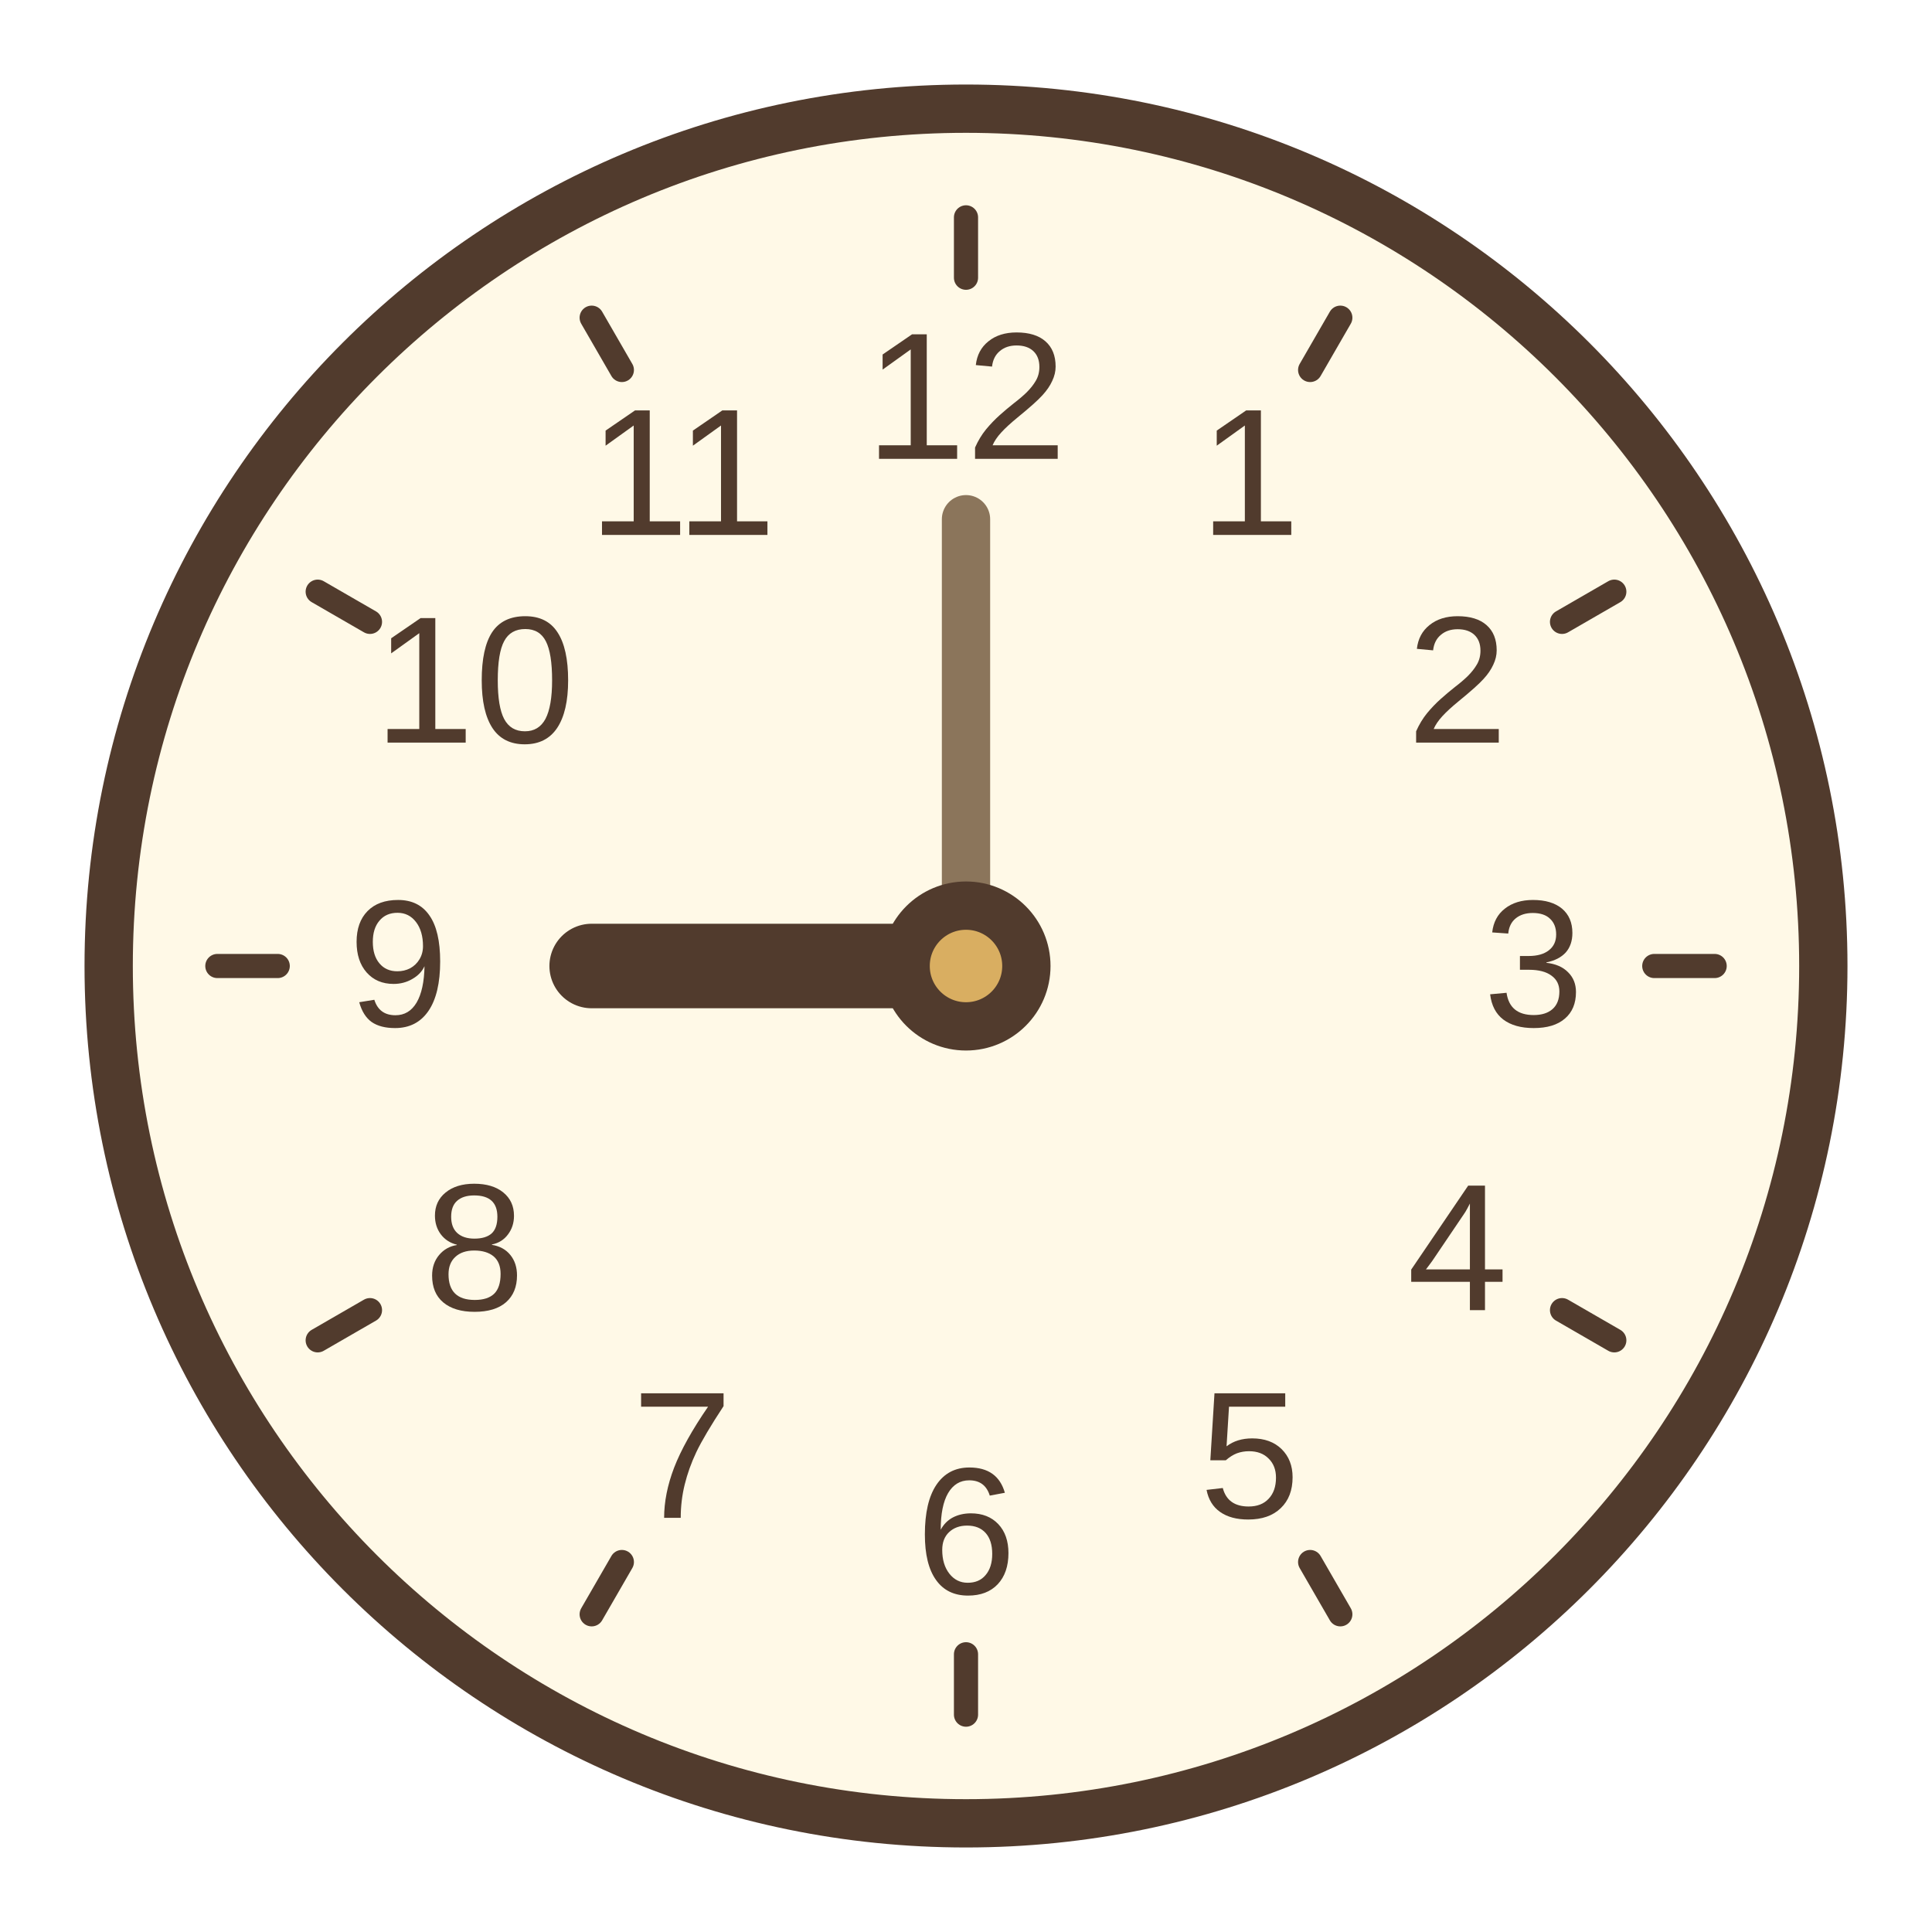
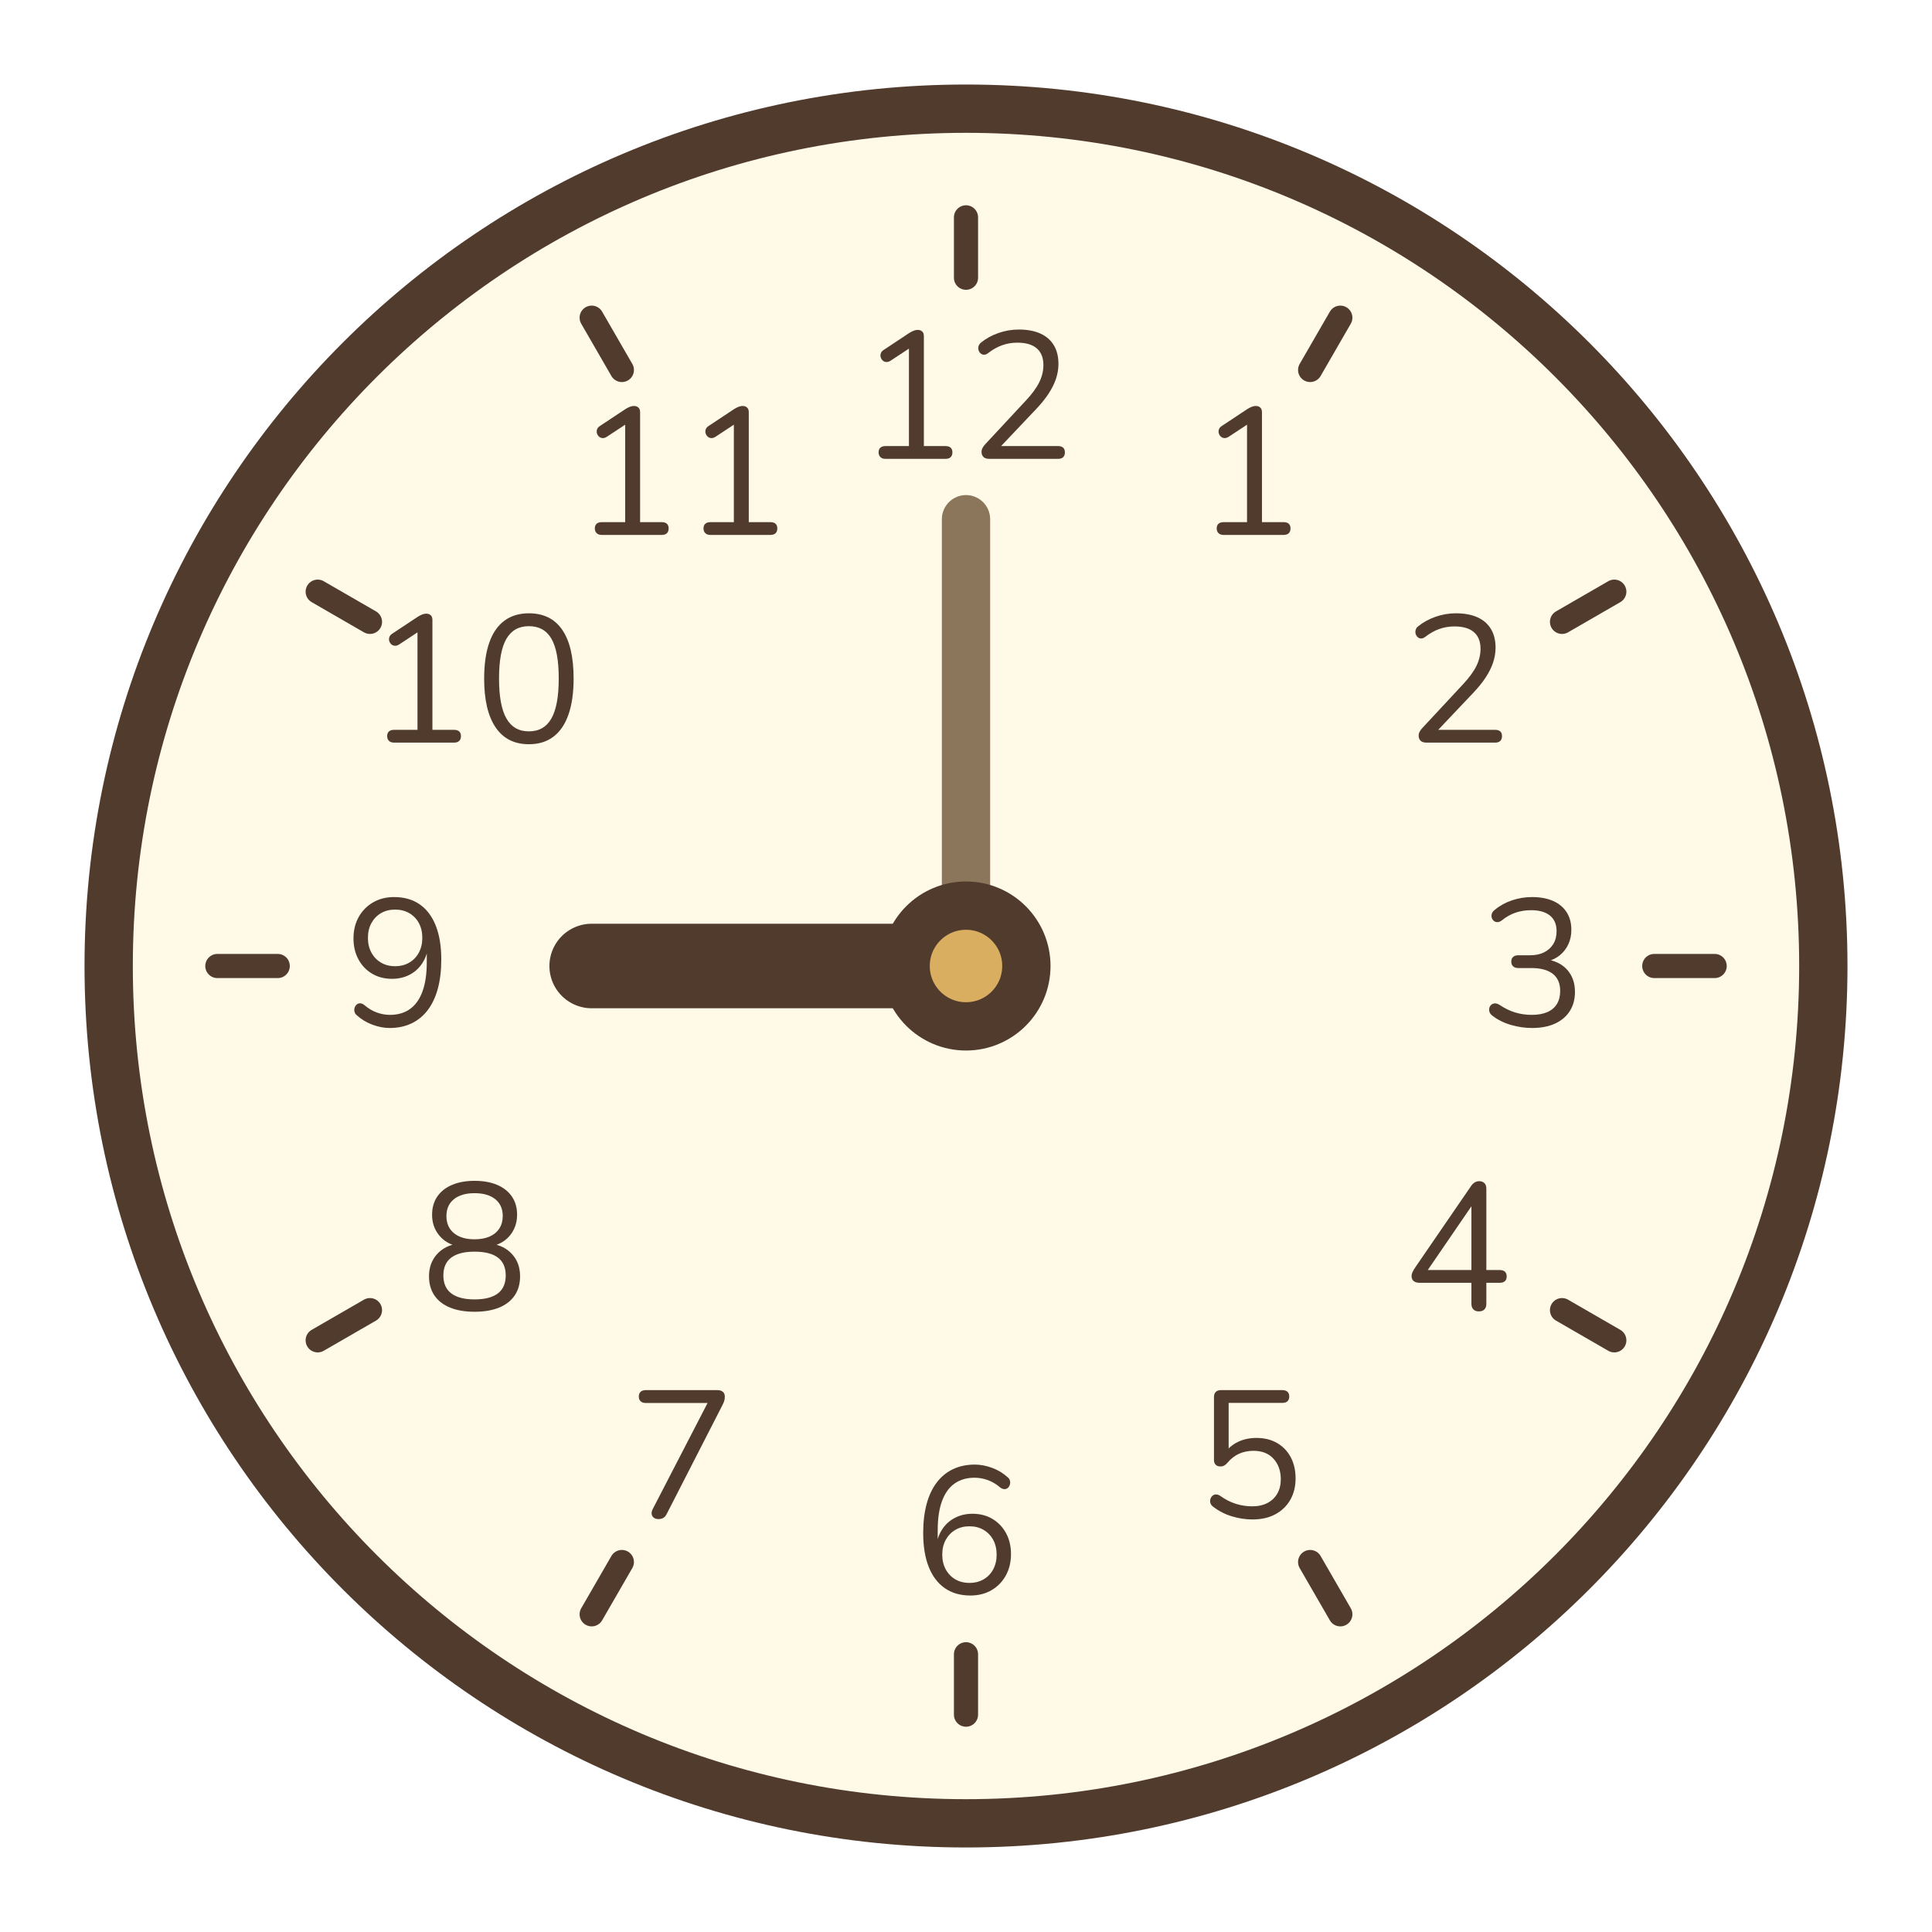
<svg xmlns="http://www.w3.org/2000/svg" viewBox="0 0 160 160">
  <g stroke="#513b2d" stroke-width="4" stroke-linecap="round" stroke-linejoin="round">
    <circle cx="80" cy="80" r="71" fill="#fff9e7" />
    <path d="M80.00 23.00L80.00 18.00" stroke-width="2" />
    <path d="M108.50 30.64L111.00 26.31" stroke-width="2" />
    <path d="M129.36 51.50L133.69 49.00" stroke-width="2" />
    <path d="M137.00 80.00L142.00 80.00" stroke-width="2" />
    <path d="M129.36 108.50L133.69 111.00" stroke-width="2" />
    <path d="M108.50 129.36L111.00 133.69" stroke-width="2" />
    <path d="M80.00 137.00L80.00 142.00" stroke-width="2" />
    <path d="M51.50 129.36L49.00 133.69" stroke-width="2" />
    <path d="M30.64 108.50L26.31 111.00" stroke-width="2" />
    <path d="M23.00 80.00L18.00 80.00" stroke-width="2" />
    <path d="M30.64 51.50L26.31 49.00" stroke-width="2" />
    <path d="M51.50 30.64L49.00 26.31" stroke-width="2" />
-     <text x="103.50" y="44.30" text-anchor="middle" font-family="Arial,sans-serif" font-size="15" stroke="none" fill="#513b2d">1</text>
-     <text x="120.70" y="61.50" text-anchor="middle" font-family="Arial,sans-serif" font-size="15" stroke="none" fill="#513b2d">2</text>
-     <text x="127.00" y="85.00" text-anchor="middle" font-family="Arial,sans-serif" font-size="15" stroke="none" fill="#513b2d">3</text>
-     <text x="120.70" y="108.50" text-anchor="middle" font-family="Arial,sans-serif" font-size="15" stroke="none" fill="#513b2d">4</text>
-     <text x="103.50" y="125.70" text-anchor="middle" font-family="Arial,sans-serif" font-size="15" stroke="none" fill="#513b2d">5</text>
-     <text x="80.00" y="132.00" text-anchor="middle" font-family="Arial,sans-serif" font-size="15" stroke="none" fill="#513b2d">6</text>
-     <text x="56.50" y="125.70" text-anchor="middle" font-family="Arial,sans-serif" font-size="15" stroke="none" fill="#513b2d">7</text>
-     <text x="39.30" y="108.50" text-anchor="middle" font-family="Arial,sans-serif" font-size="15" stroke="none" fill="#513b2d">8</text>
-     <text x="33.00" y="85.00" text-anchor="middle" font-family="Arial,sans-serif" font-size="15" stroke="none" fill="#513b2d">9</text>
-     <text x="39.30" y="61.50" text-anchor="middle" font-family="Arial,sans-serif" font-size="15" stroke="none" fill="#513b2d">10</text>
-     <text x="56.50" y="44.30" text-anchor="middle" font-family="Arial,sans-serif" font-size="15" stroke="none" fill="#513b2d">11</text>
-     <text x="80.00" y="38.00" text-anchor="middle" font-family="Arial,sans-serif" font-size="15" stroke="none" fill="#513b2d">12</text>
+     <g stroke="none" fill="#513b2d" data-label="1" aria-label="1">
+       <path d="M154.94 0Q137.422 0 127.428 9.729Q117.435 19.457 117.435 35.975Q117.435 52.962 127.428 61.721Q137.422 70.48 154.94 70.48H284.965V637.292H328.41L183 541.4Q170.362 533.58 158.898 534.755Q147.435 535.93 139.646 543.454Q131.857 550.977 128.917 561.676Q125.977 572.374 130.092 583.573Q134.206 594.771 147.374 602.59L285.374 694.073Q298.482 702.362 310.265 707.151Q322.048 711.94 333.746 711.94Q347.854 711.94 357.613 703.621Q367.372 695.302 367.372 677.254V70.48H487.397Q505.445 70.48 515.173 61.721Q524.902 52.962 524.902 35.975Q524.902 18.457 515.173 9.229Q505.445 0 487.397 0Z" transform="translate(99 44.3) scale(0.015 -0.015)" data-font="Nunito 400" />
+     </g>
+     <g stroke="none" fill="#513b2d" data-label="2" aria-label="2">
+       <path d="M128.759 0Q106.832 0 96.308 10.524Q85.784 21.048 85.784 38.975Q85.784 49.613 91.338 60.312Q96.892 71.01 107 81.588L330.797 322.095Q382.098 376.987 404.749 423.379Q427.4 469.771 427.4 517.724Q427.4 578.327 390.863 609.893Q354.327 641.46 283.724 641.46Q239.121 641.46 199.289 627.188Q159.457 612.917 121.807 583.555Q109.108 574.206 98.379 574.881Q87.651 575.555 79.862 582.844Q72.073 590.133 69.133 600.832Q66.193 611.53 69.573 622.994Q72.952 634.457 84.59 643.276Q124.41 675.457 178.97 694.698Q233.53 713.94 291.241 713.94Q361.94 713.94 410.759 691.735Q459.578 669.53 484.987 627.121Q510.397 584.711 510.397 524.362Q510.397 482.362 496.632 441.567Q482.867 400.771 455.367 358.976Q427.867 317.181 384.397 271.711L170.95 46.553V70.48H508.422Q526.94 70.48 536.433 61.721Q545.927 52.962 545.927 35.975Q545.927 18.457 536.433 9.229Q526.94 0 508.422 0Z" transform="translate(116.2 61.5) scale(0.015 -0.015)" data-font="Nunito 400" />
+     </g>
+     <g stroke="none" fill="#513b2d" data-label="3" aria-label="3">
+       <path d="M291.832 -8.94Q233.59 -8.94 175.325 7.976Q117.06 24.892 74.06 58.193Q61.482 66.952 57.398 78.651Q53.314 90.349 55.754 100.813Q58.193 111.276 65.982 118.565Q73.771 125.854 85.44 126.794Q97.108 127.734 111.216 119.384Q154.867 89.962 198.698 76.751Q242.53 63.54 289.952 63.54Q340.844 63.54 375.881 78.721Q410.917 93.902 429.068 123.469Q447.219 153.035 447.219 195.518Q447.219 258.241 406.297 290.163Q365.374 322.085 287.06 322.085H215.638Q197.181 322.085 187.187 331.579Q177.193 341.073 177.193 357.59Q177.193 374.108 187.187 383.337Q197.181 392.565 215.638 392.565H280.362Q325.784 392.565 358.351 408.776Q390.917 424.987 409.098 454.614Q427.279 484.241 427.279 525.724Q427.279 581.797 390.947 611.628Q354.616 641.46 286.543 641.46Q241.59 641.46 201.668 628.188Q161.746 614.917 123.276 583.965Q111.108 575.085 99.644 575.495Q88.181 575.905 80.362 582.663Q72.543 589.422 69.338 600.151Q66.133 610.879 70.013 622.608Q73.892 634.337 86.53 643.686Q126.879 677.518 180.735 695.729Q234.59 713.94 291.711 713.94Q359.94 713.94 408.494 692.235Q457.048 670.53 482.957 630.09Q508.867 589.651 508.867 532.771Q508.867 489.711 492.602 454.151Q476.337 418.59 446.541 393.795Q416.746 369 375.216 358.47V369.41Q448.276 356.879 488.541 309.379Q528.807 261.879 528.807 190.349Q528.807 129.41 500.192 84.47Q471.578 39.53 418.554 15.295Q365.53 -8.94 291.832 -8.94Z" transform="translate(122.5 85) scale(0.015 -0.015)" data-font="Nunito 400" />
+     </g>
+     <g stroke="none" fill="#513b2d" data-label="4" aria-label="4">
+       <path d="M418.302 -6.94Q398.905 -6.94 388.001 3.994Q377.098 14.927 377.098 34.794V150.965H90.337Q70.47 150.965 58.597 160.254Q46.724 169.543 46.724 188Q46.724 198.698 52.043 210.276Q57.362 221.854 69.819 240.131L374.568 684.314Q383.797 697.892 394.965 704.916Q406.133 711.94 420.711 711.94Q437.168 711.94 448.337 701.741Q459.505 691.543 459.505 670.206V221.445H532.892Q552.349 221.445 562.078 212.451Q571.807 203.457 571.807 186.47Q571.807 168.952 562.078 159.959Q552.349 150.965 532.892 150.965H459.505V34.794Q459.505 14.927 448.867 3.994Q438.229 -6.94 418.302 -6.94ZM377.098 221.445V608.726H401.327L120.794 199.108V221.445Z" transform="translate(116.2 108.5) scale(0.015 -0.015)" data-font="Nunito 400" />
+     </g>
+     <g stroke="none" fill="#513b2d" data-label="5" aria-label="5">
+       <path d="M315.013 -8.94Q257.771 -8.94 201.181 8.241Q144.59 25.422 98.59 60.784Q87.013 69.073 83.163 80.271Q79.314 91.47 82.284 102.403Q85.254 113.337 93.043 120.861Q100.832 128.384 112.295 129.059Q123.759 129.734 136.867 121.384Q177.578 91.902 221.675 77.721Q265.771 63.54 314.073 63.54Q362.965 63.54 398.266 82.251Q433.568 100.962 452.484 134.589Q471.4 168.216 471.4 212.698Q471.4 281.952 431.303 325.995Q391.206 370.038 321.073 370.038Q277.94 370.038 241.843 354.236Q205.746 338.435 175.686 302.892Q169.337 294.892 159.843 289.247Q150.349 283.603 138.06 283.603Q121.013 283.603 111.724 293.157Q102.435 302.711 102.435 318.819V667.025Q102.435 685.543 112.428 695.271Q122.422 705 140.41 705H480.013Q498.53 705 508.259 696.006Q517.987 687.013 517.987 670.025Q517.987 652.977 508.259 643.749Q498.53 634.52 480.013 634.52H183.432V354.324H160.505Q187.035 395.686 233.216 418.397Q279.397 441.108 336.229 441.108Q402.698 441.108 451.138 412.873Q499.578 384.638 526.283 334.403Q552.987 284.168 552.987 217.168Q552.987 150.819 524.108 99.91Q495.229 49 441.97 20.03Q388.711 -8.94 315.013 -8.94Z" transform="translate(99 125.7) scale(0.015 -0.015)" data-font="Nunito 400" />
+     </g>
+     <g stroke="none" fill="#513b2d" data-label="6" aria-label="6">
+       <path d="M324.41 -8.94Q241.121 -8.94 182.802 31.765Q124.482 72.47 94.073 149.41Q63.663 226.349 63.663 335.229Q63.663 426.819 82.838 497.114Q102.013 567.41 138.892 615.675Q175.771 663.94 228.825 688.94Q281.879 713.94 348.638 713.94Q394.759 713.94 443.44 696.198Q492.121 678.457 529.47 644.565Q539.638 636.686 542.518 625.457Q545.397 614.229 542.427 603.765Q539.457 593.302 531.873 586.043Q524.289 578.784 513.325 578.405Q502.362 578.025 489.724 586.905Q455.724 615.917 419.627 628.688Q383.53 641.46 347.168 641.46Q282.276 641.46 236.71 609.158Q191.143 576.857 167.462 512.254Q143.781 447.651 143.781 351.276V257.721H134.962Q141.372 315.083 168.462 356.354Q195.553 397.626 238.999 420.041Q282.445 442.457 335.686 442.457Q398.276 442.457 446.072 413.987Q493.867 385.518 521.132 335.313Q548.397 285.108 548.397 219.638Q548.397 153.759 519.957 101.849Q491.518 49.94 440.873 20.5Q390.229 -8.94 324.41 -8.94ZM319 60.721Q363.482 60.721 397.344 80.432Q431.206 100.143 450.182 135.475Q469.158 170.807 469.158 216.759Q469.158 263.181 450.182 298.278Q431.206 333.374 397.344 353.32Q363.482 373.266 319 373.266Q274.518 373.266 240.891 353.32Q207.264 333.374 188.053 298.278Q168.842 263.181 168.842 216.759Q168.842 170.807 188.053 135.475Q207.264 100.143 240.891 80.432Q274.518 60.721 319 60.721Z" transform="translate(75.5 132) scale(0.015 -0.015)" data-font="Nunito 400" />
+     </g>
+     <g stroke="none" fill="#513b2d" data-label="7" aria-label="7">
+       <path d="M167.759 -6.94Q153.771 -6.94 143.808 0.084Q133.844 7.108 131.374 19.511Q128.905 31.915 136.663 47.492L458.279 669.568V634.05H98.229Q80.241 634.05 70.247 643.544Q60.254 653.038 60.254 669.555Q60.254 686.543 70.247 695.771Q80.241 705 98.229 705H494.771Q513.289 705 524.192 695.771Q535.095 686.543 535.095 669.555Q535.095 655.508 531.746 645.104Q528.397 634.701 521.578 621.533L214.251 21.276Q206.962 6.698 196.089 -0.121Q185.216 -6.94 167.759 -6.94Z" transform="translate(52 125.7) scale(0.015 -0.015)" data-font="Nunito 400" />
+     </g>
+     <g stroke="none" fill="#513b2d" data-label="8" aria-label="8">
+       <path d="M300 -8.94Q221.181 -8.94 164.802 14.03Q108.422 37 78.513 80.94Q48.603 124.879 48.603 186.819Q48.603 236.289 68.838 274.524Q89.073 312.759 125.073 336.759Q161.073 360.759 208.133 366.759V352.121Q142.543 366.121 104.043 413.621Q65.543 461.121 65.543 526.06Q65.543 585.53 94.482 627.5Q123.422 669.47 176.302 691.705Q229.181 713.94 300 713.94Q371.819 713.94 424.433 691.705Q477.048 669.47 505.987 627.5Q534.927 585.53 534.927 526.06Q534.927 483.121 517.427 446.651Q499.927 410.181 468.162 385.916Q436.397 361.651 392.807 352.59V366.759Q463.867 356.759 507.632 308.524Q551.397 260.289 551.397 186.819Q551.397 124.879 521.487 80.94Q491.578 37 435.464 14.03Q379.349 -8.94 300 -8.94ZM300 59.251Q385.314 59.251 428.736 92.318Q472.158 125.384 472.158 191.578Q472.158 257.771 428.736 290.338Q385.314 322.905 300 322.905Q215.686 322.905 171.764 290.338Q127.842 257.771 127.842 191.578Q127.842 125.384 171.764 92.318Q215.686 59.251 300 59.251ZM300 391.095Q349.013 391.095 383.639 406.511Q418.266 421.927 436.977 450.964Q455.688 480 455.688 519.422Q455.688 579.085 414.501 612.417Q373.314 645.749 300 645.749Q227.216 645.749 185.999 612.417Q144.781 579.085 144.781 519.422Q144.781 459.289 185.999 425.192Q227.216 391.095 300 391.095Z" transform="translate(34.8 108.5) scale(0.015 -0.015)" data-font="Nunito 400" />
+     </g>
+     <g stroke="none" fill="#513b2d" data-label="9" aria-label="9">
+       <path d="M251.362 -8.94Q205.711 -8.94 156.795 9.067Q107.879 27.073 70.53 60.965Q60.362 68.844 57.482 80.073Q54.603 91.302 57.573 101.765Q60.543 112.229 68.127 119.487Q75.711 126.746 86.675 127.391Q97.638 128.035 110.276 118.626Q144.276 89.613 180.373 76.577Q216.47 63.54 252.832 63.54Q318.254 63.54 363.555 95.842Q408.857 128.143 432.538 192.981Q456.219 257.819 456.219 353.724V447.279H465.038Q459.098 390.917 431.773 349.146Q404.447 307.374 361.266 284.959Q318.085 262.543 264.314 262.543Q202.193 262.543 154.163 291.013Q106.133 319.482 78.868 370.187Q51.603 420.892 51.603 485.362Q51.603 552.241 80.308 603.651Q109.013 655.06 159.627 684.5Q210.241 713.94 275.59 713.94Q359.349 713.94 417.433 673.47Q475.518 633 505.927 555.825Q536.337 478.651 536.337 369.771Q536.337 278.181 517.162 207.886Q497.987 137.59 461.108 89.325Q424.229 41.06 371.175 16.06Q318.121 -8.94 251.362 -8.94ZM281.47 332.203Q325.952 332.203 359.814 352.149Q393.676 372.095 412.652 407.427Q431.628 442.759 431.628 488.711Q431.628 535.133 412.652 570.23Q393.676 605.327 359.814 625.038Q325.952 644.749 281.47 644.749Q236.987 644.749 203.361 625.038Q169.734 605.327 150.523 570.23Q131.312 535.133 131.312 488.711Q131.312 442.759 150.523 407.427Q169.734 372.095 203.361 352.149Q236.987 332.203 281.47 332.203Z" transform="translate(28.5 85) scale(0.015 -0.015)" data-font="Nunito 400" />
+     </g>
+     <g stroke="none" fill="#513b2d" data-label="10" aria-label="10">
+       <path d="M154.94 0Q137.422 0 127.428 9.729Q117.435 19.457 117.435 35.975Q117.435 52.962 127.428 61.721Q137.422 70.48 154.94 70.48H284.965V637.292H328.41L183 541.4Q170.362 533.58 158.898 534.755Q147.435 535.93 139.646 543.454Q131.857 550.977 128.917 561.676Q125.977 572.374 130.092 583.573Q134.206 594.771 147.374 602.59L285.374 694.073Q298.482 702.362 310.265 707.151Q322.048 711.94 333.746 711.94Q347.854 711.94 357.613 703.621Q367.372 695.302 367.372 677.254V70.48H487.397Q505.445 70.48 515.173 61.721Q524.902 52.962 524.902 35.975Q524.902 18.457 515.173 9.229Q505.445 0 487.397 0Z" transform="translate(30.3 61.5) scale(0.015 -0.015)" data-font="Nunito 400" />
+       <path d="M300 -8.94Q179.241 -8.94 116.157 84.235Q53.073 177.41 53.073 352.94Q53.073 471.47 81.247 551.705Q109.422 631.94 164.536 672.94Q219.651 713.94 300 713.94Q421.759 713.94 484.343 622.47Q546.927 531 546.927 353.94Q546.927 236.41 518.753 155.44Q490.578 74.47 435.698 32.765Q380.819 -8.94 300 -8.94ZM300 62.131Q383.905 62.131 424.357 133.348Q464.809 204.565 464.809 353.94Q464.809 503.844 424.622 573.357Q384.435 642.869 300 642.869Q216.565 642.869 175.878 573.092Q135.191 503.314 135.191 353.94Q135.191 204.565 175.878 133.348Q216.565 62.131 300 62.131Z" transform="translate(39.3 61.5) scale(0.015 -0.015)" data-font="Nunito 400" />
+     </g>
+     <g stroke="none" fill="#513b2d" data-label="11" aria-label="11">
+       <path d="M154.94 0Q137.422 0 127.428 9.729Q117.435 19.457 117.435 35.975Q117.435 52.962 127.428 61.721Q137.422 70.48 154.94 70.48H284.965V637.292H328.41L183 541.4Q170.362 533.58 158.898 534.755Q147.435 535.93 139.646 543.454Q131.857 550.977 128.917 561.676Q125.977 572.374 130.092 583.573Q134.206 594.771 147.374 602.59L285.374 694.073Q298.482 702.362 310.265 707.151Q322.048 711.94 333.746 711.94Q347.854 711.94 357.613 703.621Q367.372 695.302 367.372 677.254V70.48H487.397Q505.445 70.48 515.173 61.721Q524.902 52.962 524.902 35.975Q524.902 18.457 515.173 9.229Q505.445 0 487.397 0Z" transform="translate(47.5 44.3) scale(0.015 -0.015)" data-font="Nunito 400" />
+       <path d="M154.94 0Q137.422 0 127.428 9.729Q117.435 19.457 117.435 35.975Q117.435 52.962 127.428 61.721Q137.422 70.48 154.94 70.48H284.965V637.292H328.41L183 541.4Q170.362 533.58 158.898 534.755Q147.435 535.93 139.646 543.454Q131.857 550.977 128.917 561.676Q125.977 572.374 130.092 583.573Q134.206 594.771 147.374 602.59L285.374 694.073Q298.482 702.362 310.265 707.151Q322.048 711.94 333.746 711.94Q347.854 711.94 357.613 703.621Q367.372 695.302 367.372 677.254V70.48H487.397Q505.445 70.48 515.173 61.721Q524.902 52.962 524.902 35.975Q524.902 18.457 515.173 9.229Q505.445 0 487.397 0Z" transform="translate(56.5 44.3) scale(0.015 -0.015)" data-font="Nunito 400" />
+     </g>
+     <g stroke="none" fill="#513b2d" data-label="12" aria-label="12">
+       <path d="M154.94 0Q137.422 0 127.428 9.729Q117.435 19.457 117.435 35.975Q117.435 52.962 127.428 61.721Q137.422 70.48 154.94 70.48H284.965V637.292H328.41L183 541.4Q170.362 533.58 158.898 534.755Q147.435 535.93 139.646 543.454Q131.857 550.977 128.917 561.676Q125.977 572.374 130.092 583.573Q134.206 594.771 147.374 602.59L285.374 694.073Q298.482 702.362 310.265 707.151Q322.048 711.94 333.746 711.94Q347.854 711.94 357.613 703.621Q367.372 695.302 367.372 677.254V70.48H487.397Q505.445 70.48 515.173 61.721Q524.902 52.962 524.902 35.975Q524.902 18.457 515.173 9.229Q505.445 0 487.397 0Z" transform="translate(71 38) scale(0.015 -0.015)" data-font="Nunito 400" />
+       <path d="M128.759 0Q106.832 0 96.308 10.524Q85.784 21.048 85.784 38.975Q85.784 49.613 91.338 60.312Q96.892 71.01 107 81.588L330.797 322.095Q382.098 376.987 404.749 423.379Q427.4 469.771 427.4 517.724Q427.4 578.327 390.863 609.893Q354.327 641.46 283.724 641.46Q239.121 641.46 199.289 627.188Q159.457 612.917 121.807 583.555Q109.108 574.206 98.379 574.881Q87.651 575.555 79.862 582.844Q72.073 590.133 69.133 600.832Q66.193 611.53 69.573 622.994Q72.952 634.457 84.59 643.276Q124.41 675.457 178.97 694.698Q233.53 713.94 291.241 713.94Q361.94 713.94 410.759 691.735Q459.578 669.53 484.987 627.121Q510.397 584.711 510.397 524.362Q510.397 482.362 496.632 441.567Q482.867 400.771 455.367 358.976Q427.867 317.181 384.397 271.711L170.95 46.553V70.48H508.422Q526.94 70.48 536.433 61.721Q545.927 52.962 545.927 35.975Q545.927 18.457 536.433 9.229Q526.94 0 508.422 0Z" transform="translate(80 38) scale(0.015 -0.015)" data-font="Nunito 400" />
+     </g>
    <path data-hand="minute" d="M80 80V43" stroke="#8b755b" stroke-width="4" />
    <path data-hand="hour" d="M80 80L49.00 80.00" stroke-width="7" />
    <circle cx="80" cy="80" r="5" fill="#d9ae61" />
  </g>
</svg>
